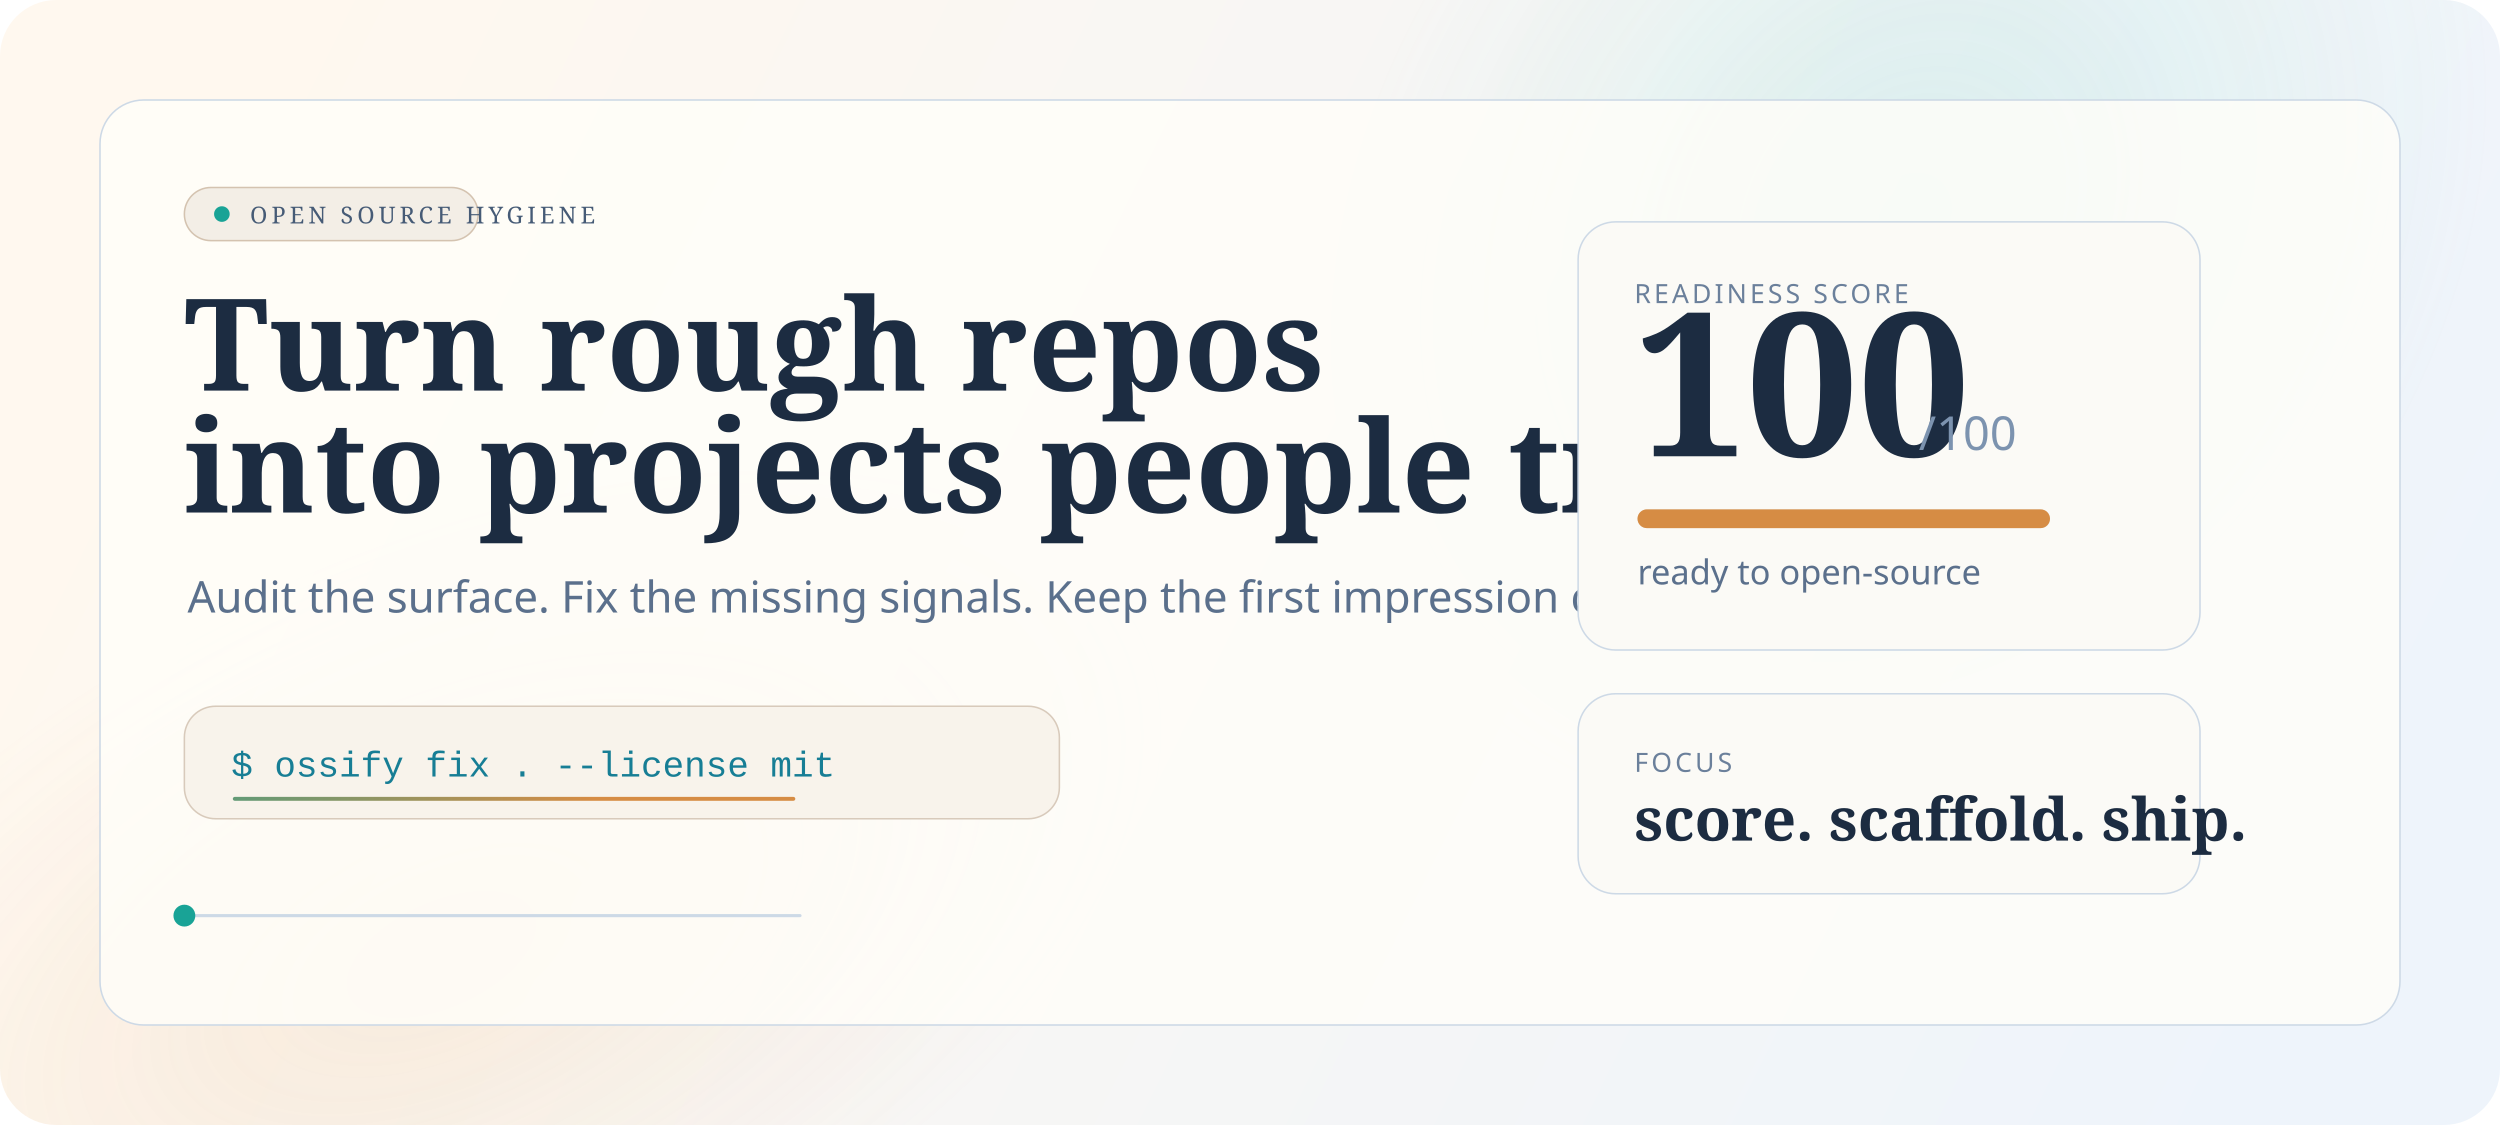
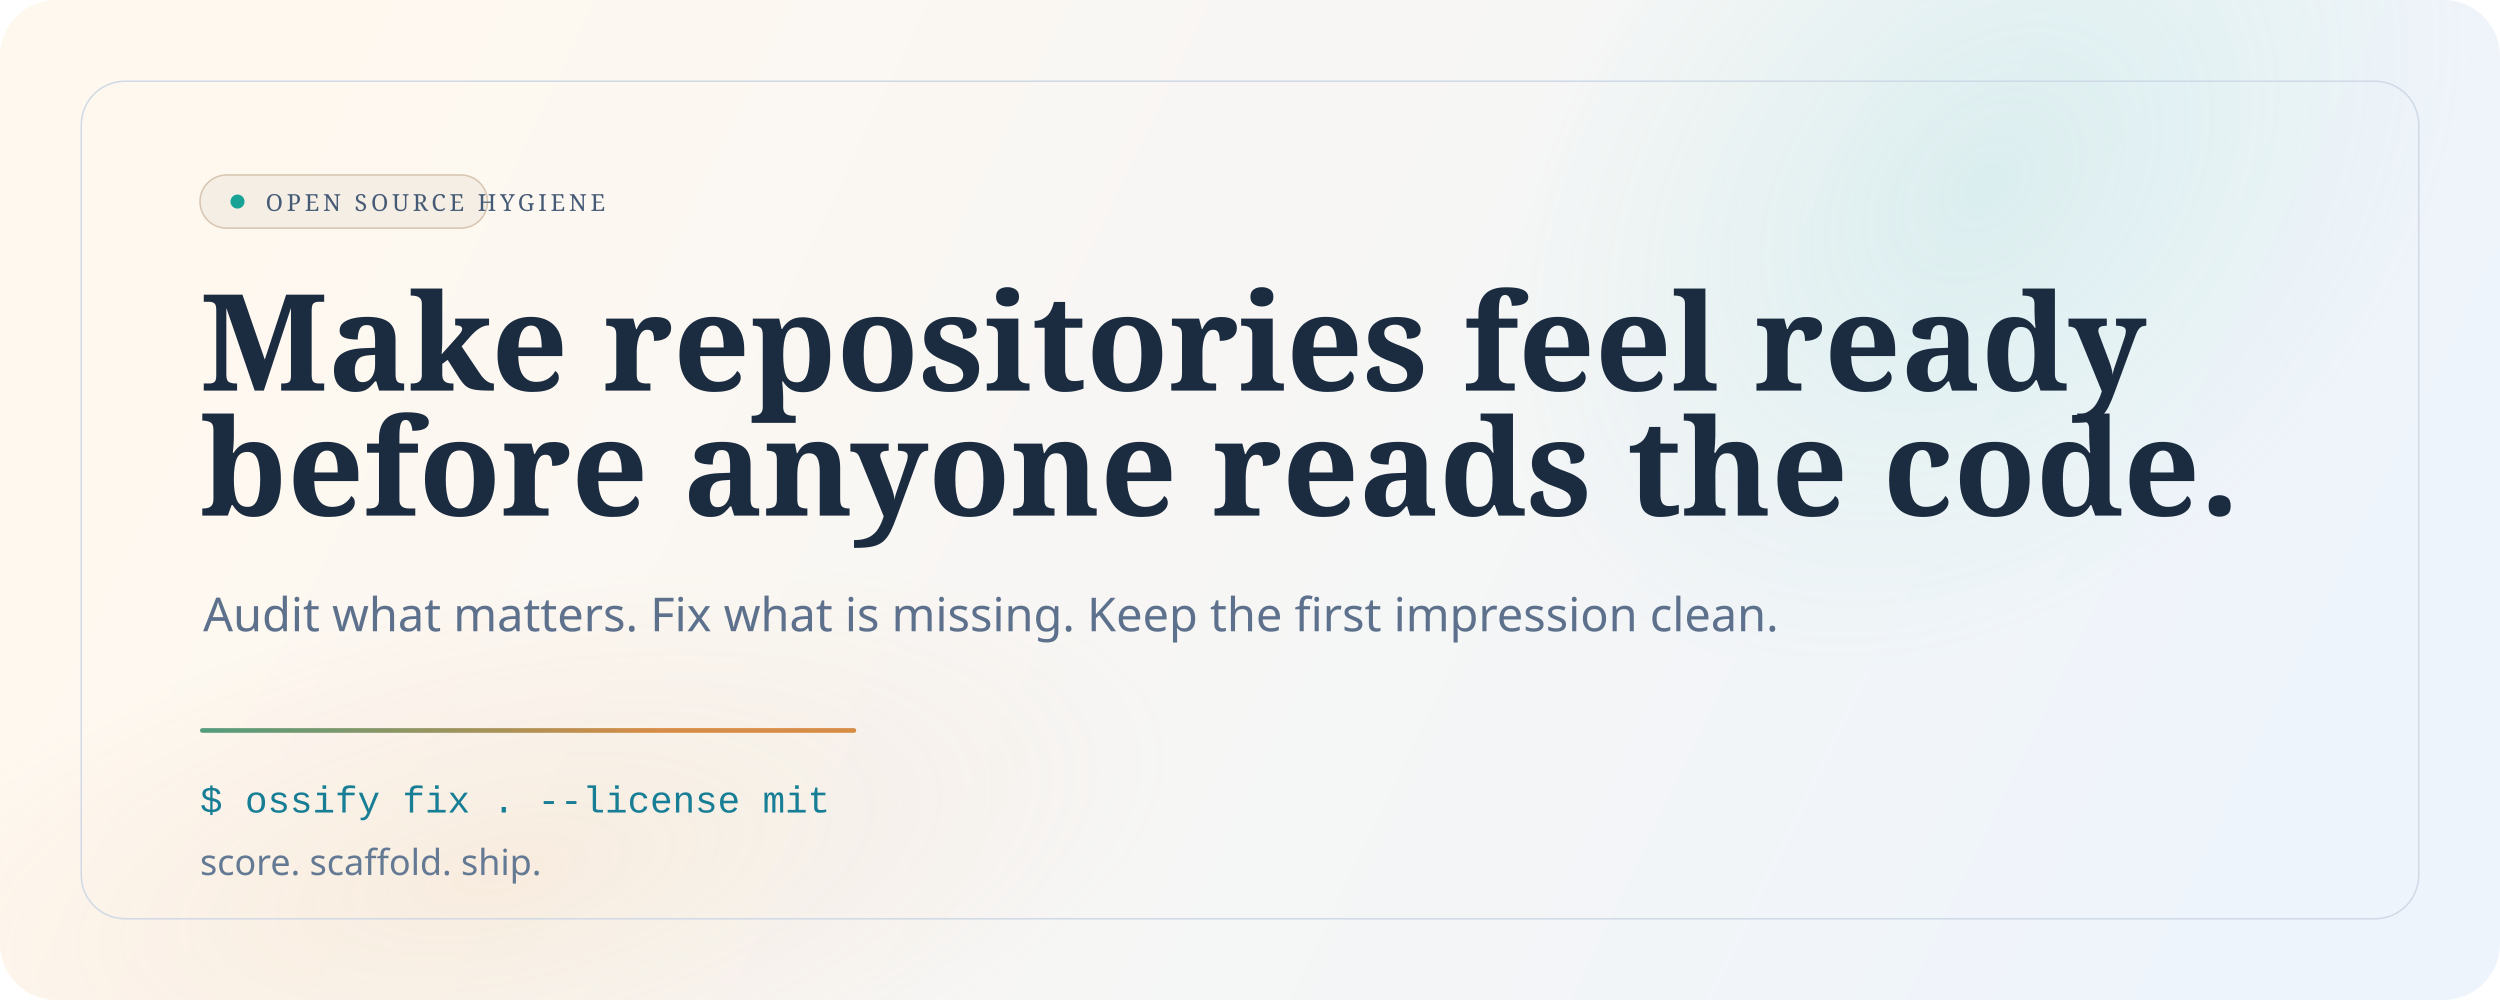
- <svg xmlns="http://www.w3.org/2000/svg" width="1600" height="720" viewBox="0 0 1600 720" fill="none">
+ <svg xmlns="http://www.w3.org/2000/svg" width="1600" height="640" viewBox="0 0 1600 640" fill="none">
  <defs>
-     <linearGradient id="bg" x1="160" y1="40" x2="1460" y2="680" gradientUnits="userSpaceOnUse">
+     <linearGradient id="bg" x1="180" y1="20" x2="1420" y2="620" gradientUnits="userSpaceOnUse">
      <stop stop-color="#FFF8EF" />
      <stop offset="1" stop-color="#EEF4FB" />
    </linearGradient>
-     <radialGradient id="glowA" cx="0" cy="0" r="1" gradientUnits="userSpaceOnUse" gradientTransform="translate(1220 140) rotate(128) scale(420 340)">
-       <stop stop-color="#54C9BC" stop-opacity="0.18" />
+     <radialGradient id="glowA" cx="0" cy="0" r="1" gradientUnits="userSpaceOnUse" gradientTransform="translate(1270 120) rotate(135) scale(360 260)">
+       <stop stop-color="#54C9BC" stop-opacity="0.15" />
      <stop offset="1" stop-color="#54C9BC" stop-opacity="0" />
    </radialGradient>
-     <radialGradient id="glowB" cx="0" cy="0" r="1" gradientUnits="userSpaceOnUse" gradientTransform="translate(280 610) rotate(-24) scale(500 260)">
-       <stop stop-color="#E59A54" stop-opacity="0.16" />
+     <radialGradient id="glowB" cx="0" cy="0" r="1" gradientUnits="userSpaceOnUse" gradientTransform="translate(320 560) rotate(-12) scale(440 180)">
+       <stop stop-color="#E59A54" stop-opacity="0.12" />
      <stop offset="1" stop-color="#E59A54" stop-opacity="0" />
    </radialGradient>
-     <linearGradient id="line" x1="0" y1="0" x2="380" y2="0" gradientUnits="userSpaceOnUse">
+     <linearGradient id="accent" x1="0" y1="0" x2="420" y2="0" gradientUnits="userSpaceOnUse">
      <stop stop-color="#19A396" />
      <stop offset="1" stop-color="#D68C44" />
    </linearGradient>
  </defs>
-   <rect width="1600" height="720" rx="36" fill="url(#bg)" />
-   <rect width="1600" height="720" rx="36" fill="url(#glowA)" opacity="0.92" />
-   <rect width="1600" height="720" rx="36" fill="url(#glowB)" opacity="0.88" />
-   <rect x="64" y="64" width="1472" height="592" rx="28" fill="#FFFDF9" fill-opacity="0.82" stroke="#CDD9E6" />
-   <rect x="118" y="120" width="188" height="34" rx="17" fill="#F3EEE6" stroke="#D4C3B0" />
-   <circle cx="142" cy="137" r="5" fill="#19A396" />
-   <text x="160" y="143" fill="#465B76" font-family="Georgia, serif" font-size="15" letter-spacing="2.6">OPEN SOURCE HYGIENE</text>
-   <text x="118" y="250" fill="#1C2C41" font-family="Georgia, serif" font-size="82" font-weight="700">Turn rough repos</text>
-   <text x="118" y="328" fill="#1C2C41" font-family="Georgia, serif" font-size="82" font-weight="700">into projects people trust.</text>
-   <text x="120" y="392" fill="#5B708C" font-family="'Trebuchet MS', Verdana, sans-serif" font-size="28">
-     Audit the surface. Fix the missing signals. Keep the first impression clean.
+   <rect width="1600" height="640" rx="36" fill="url(#bg)" />
+   <rect width="1600" height="640" rx="36" fill="url(#glowA)" />
+   <rect width="1600" height="640" rx="36" fill="url(#glowB)" />
+   <rect x="52" y="52" width="1496" height="536" rx="28" stroke="#D0DAE6" />
+   <rect x="128" y="112" width="184" height="34" rx="17" fill="#F5EEE5" stroke="#D7C6B2" />
+   <circle cx="152" cy="129" r="4.5" fill="#19A396" />
+   <text x="170" y="135" fill="#455A75" font-family="Georgia, serif" font-size="15" letter-spacing="2.4">OPEN SOURCE HYGIENE</text>
+   <text x="128" y="250" fill="#1B2C40" font-family="Georgia, serif" font-size="86" font-weight="700">Make repositories feel ready</text>
+   <text x="128" y="330" fill="#1B2C40" font-family="Georgia, serif" font-size="86" font-weight="700">before anyone reads the code.</text>
+   <text x="130" y="404" fill="#5D718D" font-family="'Trebuchet MS', Verdana, sans-serif" font-size="30">
+     Audit what matters. Fix what is missing. Keep the first impression clean.
  </text>
-   <rect x="118" y="452" width="560" height="72" rx="20" fill="#F8F3EB" stroke="#D8CABB" />
-   <text x="148" y="497" fill="#177E95" font-family="'Courier New', monospace" font-size="23">$ ossify fix . --license mit</text>
-   <rect x="149" y="510" width="360" height="2.5" rx="1.25" fill="url(#line)" />
-   <rect x="1010" y="142" width="398" height="274" rx="24" fill="#FBFAF6" stroke="#CDD9E6" />
-   <text x="1046" y="194" fill="#6B809B" font-family="'Trebuchet MS', Verdana, sans-serif" font-size="17" letter-spacing="2">READINESS SCORE</text>
-   <text x="1046" y="292" fill="#1C2C41" font-family="Georgia, serif" font-size="128" font-weight="700">100</text>
-   <text x="1228" y="288" fill="#7C93AF" font-family="'Trebuchet MS', Verdana, sans-serif" font-size="30">/100</text>
-   <rect x="1048" y="326" width="264" height="12" rx="6" fill="#E5DDD1" />
-   <rect x="1048" y="326" width="264" height="12" rx="6" fill="url(#line)" />
-   <text x="1048" y="374" fill="#5B708C" font-family="'Trebuchet MS', Verdana, sans-serif" font-size="22">ready to open-source</text>
-   <rect x="1010" y="444" width="398" height="128" rx="24" fill="#FBFAF6" stroke="#CDD9E6" />
-   <text x="1046" y="494" fill="#6B809B" font-family="'Trebuchet MS', Verdana, sans-serif" font-size="17" letter-spacing="2">FOCUS</text>
-   <text x="1046" y="538" fill="#1C2C41" font-family="Georgia, serif" font-size="38" font-weight="700">score. scaffold. ship.</text>
-   <path d="M118 586H512" stroke="#CDD9E6" stroke-width="2" stroke-linecap="round" />
-   <circle cx="118" cy="586" r="7" fill="#19A396" />
+   <rect x="128" y="466" width="420" height="3" rx="1.5" fill="url(#accent)" />
+   <text x="128" y="520" fill="#177E95" font-family="'Courier New', monospace" font-size="24">$ ossify fix . --license mit</text>
+   <text x="128" y="560" fill="#647994" font-family="'Trebuchet MS', Verdana, sans-serif" font-size="23">score. scaffold. ship.</text>
</svg>
